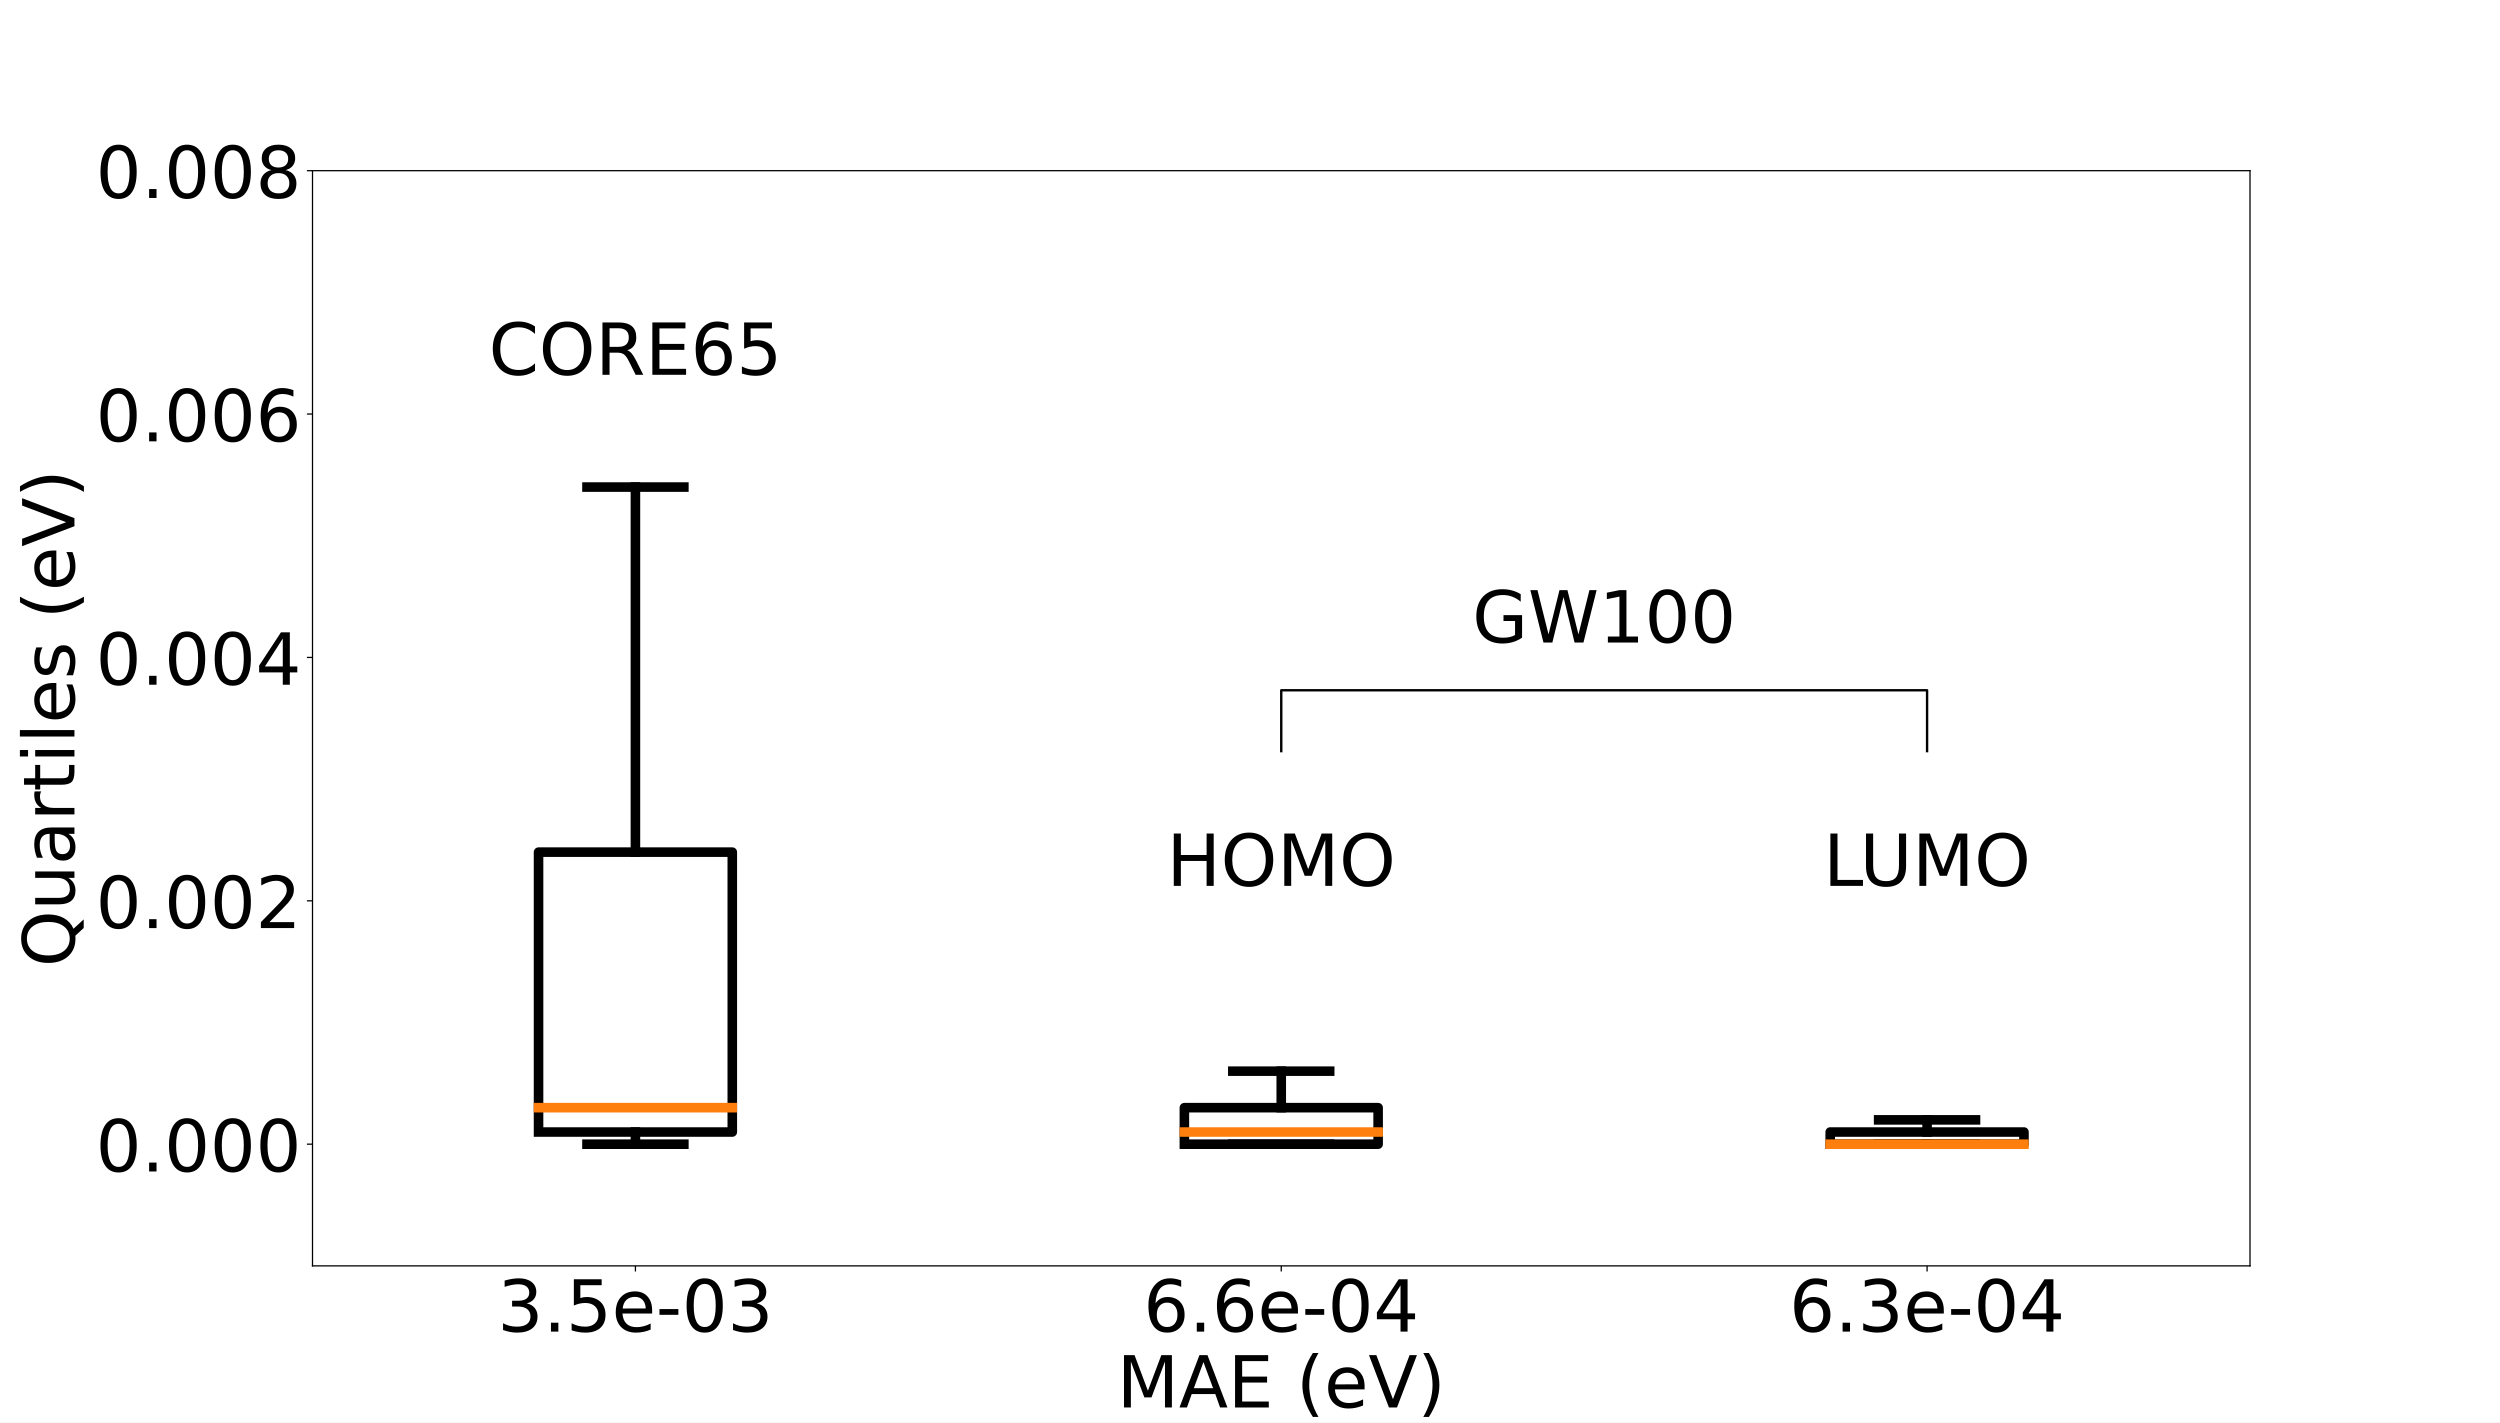
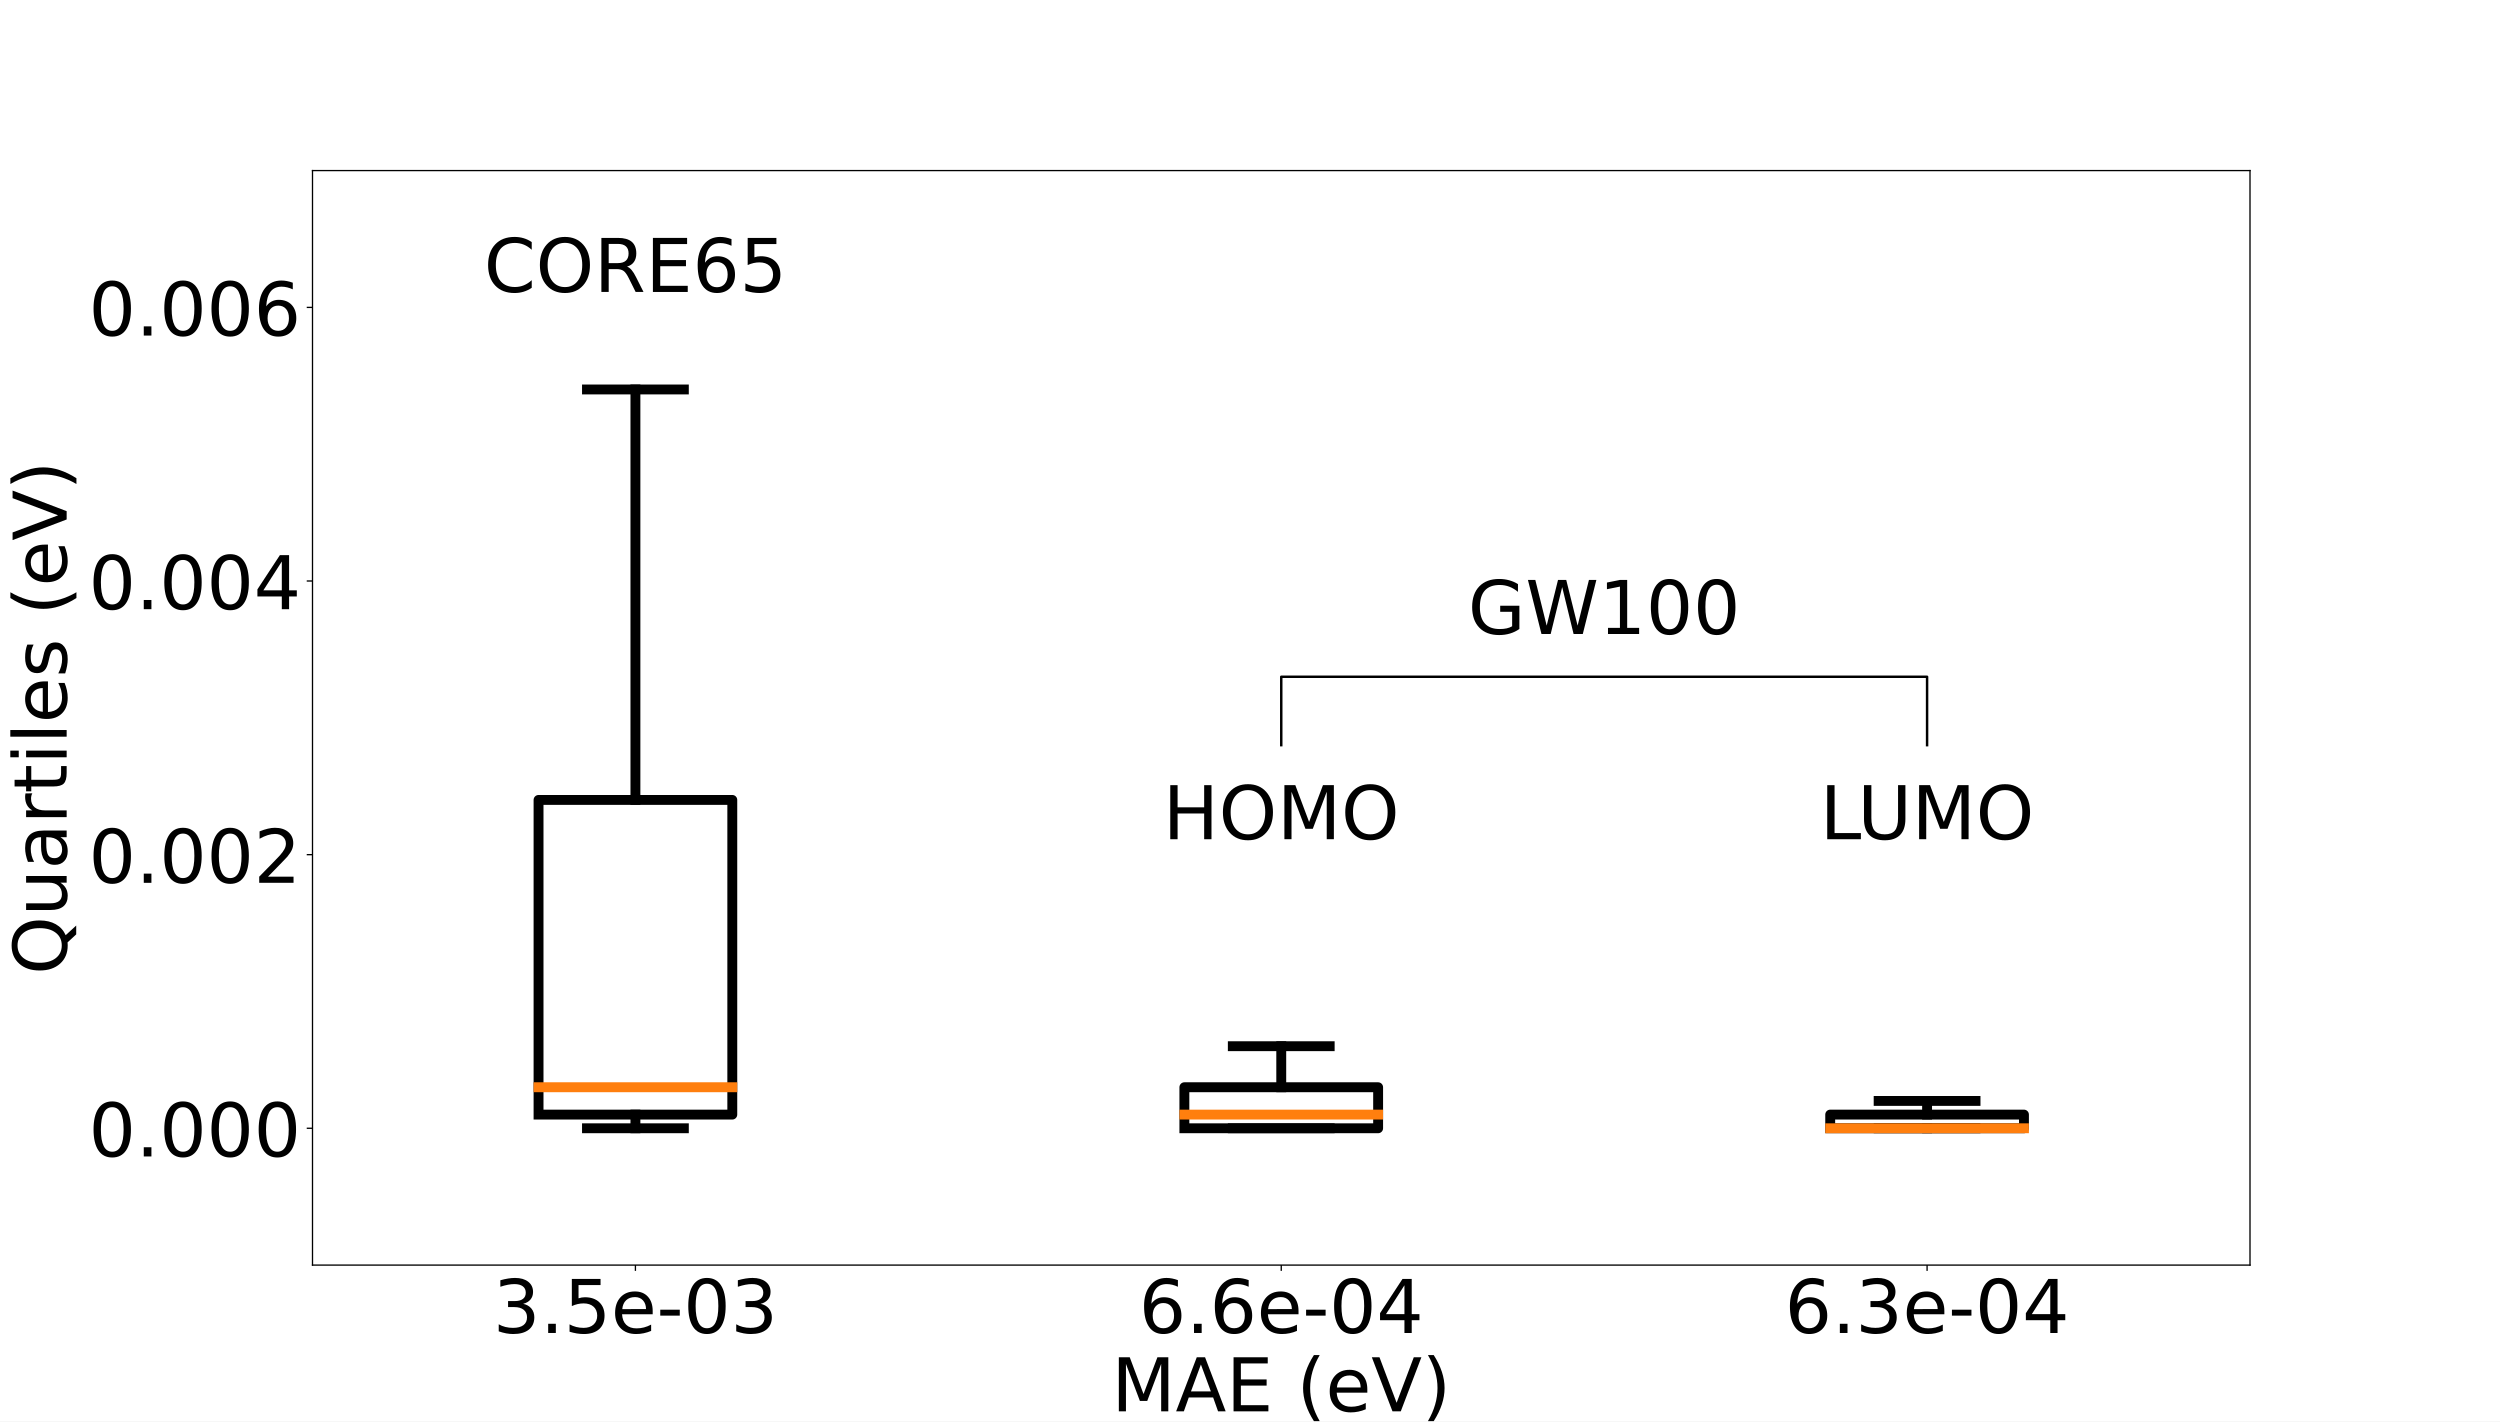
- <svg xmlns="http://www.w3.org/2000/svg" xmlns:xlink="http://www.w3.org/1999/xlink" width="1566.72pt" height="891.36pt" viewBox="0 0 1566.72 891.36" version="1.1">
+ <svg xmlns="http://www.w3.org/2000/svg" xmlns:xlink="http://www.w3.org/1999/xlink" width="1517.04pt" height="862.56pt" viewBox="0 0 1517.04 862.56" version="1.1">
  <defs>
    <style type="text/css">*{stroke-linejoin: round; stroke-linecap: butt}</style>
  </defs>
  <g id="figure_1">
    <g id="patch_1">
-       <path d="M 0 891.36  L 1566.72 891.36  L 1566.72 0  L 0 0  z " style="fill: #ffffff" />
+       <path d="M 0 862.56  L 1517.04 862.56  L 1517.04 0  L 0 0  z " style="fill: #ffffff" />
    </g>
    <g id="axes_1">
      <g id="patch_2">
-         <path d="M 195.84 793.31  L 1410.048 793.31  L 1410.048 106.963  L 195.84 106.963  z " style="fill: #ffffff" />
+         <path d="M 189.63 767.678  L 1365.336 767.678  L 1365.336 103.507  L 189.63 103.507  z " style="fill: #ffffff" />
      </g>
      <g id="matplotlib.axis_1">
        <g id="xtick_1">
          <g id="line2d_1">
            <defs>
-               <path id="m6ff9c2fdd6" d="M 0 0  L 0 3.5  " style="stroke: #000000; stroke-width: 0.8" />
+               <path id="m4f1a65c119" d="M 0 0  L 0 3.5  " style="stroke: #000000; stroke-width: 0.8" />
            </defs>
            <g>
-               <use xlink:href="#m6ff9c2fdd6" x="398.208" y="793.31" style="stroke: #000000; stroke-width: 0.8" />
+               <use xlink:href="#m4f1a65c119" x="385.581" y="767.678" style="stroke: #000000; stroke-width: 0.8" />
            </g>
          </g>
          <g id="text_1">
-             <g transform="translate(311.8326 834.5034)scale(0.45 -0.45)">
+             <g transform="translate(299.2056 808.8714)scale(0.45 -0.45)">
              <defs>
                <path id="DejaVuSans-33" d="M 2597 2516  Q 3050 2419 3304 2112  Q 3559 1806 3559 1356  Q 3559 666 3084 287  Q 2609 -91 1734 -91  Q 1441 -91 1130 -33  Q 819 25 488 141  L 488 750  Q 750 597 1062 519  Q 1375 441 1716 441  Q 2309 441 2620 675  Q 2931 909 2931 1356  Q 2931 1769 2642 2001  Q 2353 2234 1838 2234  L 1294 2234  L 1294 2753  L 1863 2753  Q 2328 2753 2575 2939  Q 2822 3125 2822 3475  Q 2822 3834 2567 4026  Q 2313 4219 1838 4219  Q 1578 4219 1281 4162  Q 984 4106 628 3988  L 628 4550  Q 988 4650 1302 4700  Q 1616 4750 1894 4750  Q 2613 4750 3031 4423  Q 3450 4097 3450 3541  Q 3450 3153 3228 2886  Q 3006 2619 2597 2516  z " transform="scale(0.015625)" />
                <path id="DejaVuSans-2e" d="M 684 794  L 1344 794  L 1344 0  L 684 0  L 684 794  z " transform="scale(0.015625)" />
                <path id="DejaVuSans-35" d="M 691 4666  L 3169 4666  L 3169 4134  L 1269 4134  L 1269 2991  Q 1406 3038 1543 3061  Q 1681 3084 1819 3084  Q 2600 3084 3056 2656  Q 3513 2228 3513 1497  Q 3513 744 3044 326  Q 2575 -91 1722 -91  Q 1428 -91 1123 -41  Q 819 9 494 109  L 494 744  Q 775 591 1075 516  Q 1375 441 1709 441  Q 2250 441 2565 725  Q 2881 1009 2881 1497  Q 2881 1984 2565 2268  Q 2250 2553 1709 2553  Q 1456 2553 1204 2497  Q 953 2441 691 2322  L 691 4666  z " transform="scale(0.015625)" />
                <path id="DejaVuSans-65" d="M 3597 1894  L 3597 1613  L 953 1613  Q 991 1019 1311 708  Q 1631 397 2203 397  Q 2534 397 2845 478  Q 3156 559 3463 722  L 3463 178  Q 3153 47 2828 -22  Q 2503 -91 2169 -91  Q 1331 -91 842 396  Q 353 884 353 1716  Q 353 2575 817 3079  Q 1281 3584 2069 3584  Q 2775 3584 3186 3129  Q 3597 2675 3597 1894  z M 3022 2063  Q 3016 2534 2758 2815  Q 2500 3097 2075 3097  Q 1594 3097 1305 2825  Q 1016 2553 972 2059  L 3022 2063  z " transform="scale(0.015625)" />
                <path id="DejaVuSans-2d" d="M 313 2009  L 1997 2009  L 1997 1497  L 313 1497  L 313 2009  z " transform="scale(0.015625)" />
                <path id="DejaVuSans-30" d="M 2034 4250  Q 1547 4250 1301 3770  Q 1056 3291 1056 2328  Q 1056 1369 1301 889  Q 1547 409 2034 409  Q 2525 409 2770 889  Q 3016 1369 3016 2328  Q 3016 3291 2770 3770  Q 2525 4250 2034 4250  z M 2034 4750  Q 2819 4750 3233 4129  Q 3647 3509 3647 2328  Q 3647 1150 3233 529  Q 2819 -91 2034 -91  Q 1250 -91 836 529  Q 422 1150 422 2328  Q 422 3509 836 4129  Q 1250 4750 2034 4750  z " transform="scale(0.015625)" />
              </defs>
              <use xlink:href="#DejaVuSans-33" />
              <use xlink:href="#DejaVuSans-2e" x="63.623" />
              <use xlink:href="#DejaVuSans-35" x="95.41" />
              <use xlink:href="#DejaVuSans-65" x="159.033" />
              <use xlink:href="#DejaVuSans-2d" x="220.557" />
              <use xlink:href="#DejaVuSans-30" x="256.641" />
              <use xlink:href="#DejaVuSans-33" x="320.264" />
            </g>
          </g>
        </g>
        <g id="xtick_2">
          <g id="line2d_2">
            <g>
-               <use xlink:href="#m6ff9c2fdd6" x="802.944" y="793.31" style="stroke: #000000; stroke-width: 0.8" />
+               <use xlink:href="#m4f1a65c119" x="777.483" y="767.678" style="stroke: #000000; stroke-width: 0.8" />
            </g>
          </g>
          <g id="text_2">
-             <g transform="translate(716.5686 834.5034)scale(0.45 -0.45)">
+             <g transform="translate(691.1076 808.8714)scale(0.45 -0.45)">
              <defs>
                <path id="DejaVuSans-36" d="M 2113 2584  Q 1688 2584 1439 2293  Q 1191 2003 1191 1497  Q 1191 994 1439 701  Q 1688 409 2113 409  Q 2538 409 2786 701  Q 3034 994 3034 1497  Q 3034 2003 2786 2293  Q 2538 2584 2113 2584  z M 3366 4563  L 3366 3988  Q 3128 4100 2886 4159  Q 2644 4219 2406 4219  Q 1781 4219 1451 3797  Q 1122 3375 1075 2522  Q 1259 2794 1537 2939  Q 1816 3084 2150 3084  Q 2853 3084 3261 2657  Q 3669 2231 3669 1497  Q 3669 778 3244 343  Q 2819 -91 2113 -91  Q 1303 -91 875 529  Q 447 1150 447 2328  Q 447 3434 972 4092  Q 1497 4750 2381 4750  Q 2619 4750 2861 4703  Q 3103 4656 3366 4563  z " transform="scale(0.015625)" />
                <path id="DejaVuSans-34" d="M 2419 4116  L 825 1625  L 2419 1625  L 2419 4116  z M 2253 4666  L 3047 4666  L 3047 1625  L 3713 1625  L 3713 1100  L 3047 1100  L 3047 0  L 2419 0  L 2419 1100  L 313 1100  L 313 1709  L 2253 4666  z " transform="scale(0.015625)" />
              </defs>
              <use xlink:href="#DejaVuSans-36" />
              <use xlink:href="#DejaVuSans-2e" x="63.623" />
              <use xlink:href="#DejaVuSans-36" x="95.41" />
              <use xlink:href="#DejaVuSans-65" x="159.033" />
              <use xlink:href="#DejaVuSans-2d" x="220.557" />
              <use xlink:href="#DejaVuSans-30" x="256.641" />
              <use xlink:href="#DejaVuSans-34" x="320.264" />
            </g>
          </g>
        </g>
        <g id="xtick_3">
          <g id="line2d_3">
            <g>
-               <use xlink:href="#m6ff9c2fdd6" x="1207.68" y="793.31" style="stroke: #000000; stroke-width: 0.8" />
+               <use xlink:href="#m4f1a65c119" x="1169.385" y="767.678" style="stroke: #000000; stroke-width: 0.8" />
            </g>
          </g>
          <g id="text_3">
-             <g transform="translate(1121.305 834.5034)scale(0.45 -0.45)">
+             <g transform="translate(1083.01 808.8714)scale(0.45 -0.45)">
              <use xlink:href="#DejaVuSans-36" />
              <use xlink:href="#DejaVuSans-2e" x="63.623" />
              <use xlink:href="#DejaVuSans-33" x="95.41" />
              <use xlink:href="#DejaVuSans-65" x="159.033" />
              <use xlink:href="#DejaVuSans-2d" x="220.557" />
              <use xlink:href="#DejaVuSans-30" x="256.641" />
              <use xlink:href="#DejaVuSans-34" x="320.264" />
            </g>
          </g>
        </g>
        <g id="text_4">
-           <g transform="translate(699.9784 882.0549)scale(0.45 -0.45)">
+           <g transform="translate(674.5174 856.4229)scale(0.45 -0.45)">
            <defs>
              <path id="DejaVuSans-4d" d="M 628 4666  L 1569 4666  L 2759 1491  L 3956 4666  L 4897 4666  L 4897 0  L 4281 0  L 4281 4097  L 3078 897  L 2444 897  L 1241 4097  L 1241 0  L 628 0  L 628 4666  z " transform="scale(0.015625)" />
              <path id="DejaVuSans-41" d="M 2188 4044  L 1331 1722  L 3047 1722  L 2188 4044  z M 1831 4666  L 2547 4666  L 4325 0  L 3669 0  L 3244 1197  L 1141 1197  L 716 0  L 50 0  L 1831 4666  z " transform="scale(0.015625)" />
              <path id="DejaVuSans-45" d="M 628 4666  L 3578 4666  L 3578 4134  L 1259 4134  L 1259 2753  L 3481 2753  L 3481 2222  L 1259 2222  L 1259 531  L 3634 531  L 3634 0  L 628 0  L 628 4666  z " transform="scale(0.015625)" />
              <path id="DejaVuSans-20" transform="scale(0.015625)" />
              <path id="DejaVuSans-28" d="M 1984 4856  Q 1566 4138 1362 3434  Q 1159 2731 1159 2009  Q 1159 1288 1364 580  Q 1569 -128 1984 -844  L 1484 -844  Q 1016 -109 783 600  Q 550 1309 550 2009  Q 550 2706 781 3412  Q 1013 4119 1484 4856  L 1984 4856  z " transform="scale(0.015625)" />
              <path id="DejaVuSans-56" d="M 1831 0  L 50 4666  L 709 4666  L 2188 738  L 3669 4666  L 4325 4666  L 2547 0  L 1831 0  z " transform="scale(0.015625)" />
              <path id="DejaVuSans-29" d="M 513 4856  L 1013 4856  Q 1481 4119 1714 3412  Q 1947 2706 1947 2009  Q 1947 1309 1714 600  Q 1481 -109 1013 -844  L 513 -844  Q 928 -128 1133 580  Q 1338 1288 1338 2009  Q 1338 2731 1133 3434  Q 928 4138 513 4856  z " transform="scale(0.015625)" />
            </defs>
            <use xlink:href="#DejaVuSans-4d" />
            <use xlink:href="#DejaVuSans-41" x="86.279" />
            <use xlink:href="#DejaVuSans-45" x="154.688" />
            <use xlink:href="#DejaVuSans-20" x="217.871" />
            <use xlink:href="#DejaVuSans-28" x="249.658" />
            <use xlink:href="#DejaVuSans-65" x="288.672" />
            <use xlink:href="#DejaVuSans-56" x="350.195" />
            <use xlink:href="#DejaVuSans-29" x="418.604" />
          </g>
        </g>
      </g>
      <g id="matplotlib.axis_2">
        <g id="ytick_1">
          <g id="line2d_4">
            <defs>
-               <path id="m1a4dc156dc" d="M 0 0  L -3.5 0  " style="stroke: #000000; stroke-width: 0.8" />
+               <path id="m603272cc71" d="M 0 0  L -3.5 0  " style="stroke: #000000; stroke-width: 0.8" />
            </defs>
            <g>
-               <use xlink:href="#m1a4dc156dc" x="195.84" y="717.05" style="stroke: #000000; stroke-width: 0.8" />
+               <use xlink:href="#m603272cc71" x="189.63" y="684.657" style="stroke: #000000; stroke-width: 0.8" />
            </g>
          </g>
          <g id="text_5">
-             <g transform="translate(60.01344 734.1461)scale(0.45 -0.45)">
+             <g transform="translate(53.80344 701.7535)scale(0.45 -0.45)">
              <use xlink:href="#DejaVuSans-30" />
              <use xlink:href="#DejaVuSans-2e" x="63.623" />
              <use xlink:href="#DejaVuSans-30" x="95.41" />
              <use xlink:href="#DejaVuSans-30" x="159.033" />
              <use xlink:href="#DejaVuSans-30" x="222.656" />
            </g>
          </g>
        </g>
        <g id="ytick_2">
          <g id="line2d_5">
            <g>
-               <use xlink:href="#m1a4dc156dc" x="195.84" y="564.528" style="stroke: #000000; stroke-width: 0.8" />
+               <use xlink:href="#m603272cc71" x="189.63" y="518.614" style="stroke: #000000; stroke-width: 0.8" />
            </g>
          </g>
          <g id="text_6">
-             <g transform="translate(60.01344 581.6245)scale(0.45 -0.45)">
+             <g transform="translate(53.80344 535.7107)scale(0.45 -0.45)">
              <defs>
                <path id="DejaVuSans-32" d="M 1228 531  L 3431 531  L 3431 0  L 469 0  L 469 531  Q 828 903 1448 1529  Q 2069 2156 2228 2338  Q 2531 2678 2651 2914  Q 2772 3150 2772 3378  Q 2772 3750 2511 3984  Q 2250 4219 1831 4219  Q 1534 4219 1204 4116  Q 875 4013 500 3803  L 500 4441  Q 881 4594 1212 4672  Q 1544 4750 1819 4750  Q 2544 4750 2975 4387  Q 3406 4025 3406 3419  Q 3406 3131 3298 2873  Q 3191 2616 2906 2266  Q 2828 2175 2409 1742  Q 1991 1309 1228 531  z " transform="scale(0.015625)" />
              </defs>
              <use xlink:href="#DejaVuSans-30" />
              <use xlink:href="#DejaVuSans-2e" x="63.623" />
              <use xlink:href="#DejaVuSans-30" x="95.41" />
              <use xlink:href="#DejaVuSans-30" x="159.033" />
              <use xlink:href="#DejaVuSans-32" x="222.656" />
            </g>
          </g>
        </g>
        <g id="ytick_3">
          <g id="line2d_6">
            <g>
-               <use xlink:href="#m1a4dc156dc" x="195.84" y="412.006" style="stroke: #000000; stroke-width: 0.8" />
+               <use xlink:href="#m603272cc71" x="189.63" y="352.571" style="stroke: #000000; stroke-width: 0.8" />
            </g>
          </g>
          <g id="text_7">
-             <g transform="translate(60.01344 429.1029)scale(0.45 -0.45)">
+             <g transform="translate(53.80344 369.6679)scale(0.45 -0.45)">
              <use xlink:href="#DejaVuSans-30" />
              <use xlink:href="#DejaVuSans-2e" x="63.623" />
              <use xlink:href="#DejaVuSans-30" x="95.41" />
              <use xlink:href="#DejaVuSans-30" x="159.033" />
              <use xlink:href="#DejaVuSans-34" x="222.656" />
            </g>
          </g>
        </g>
        <g id="ytick_4">
          <g id="line2d_7">
            <g>
-               <use xlink:href="#m1a4dc156dc" x="195.84" y="259.485" style="stroke: #000000; stroke-width: 0.8" />
+               <use xlink:href="#m603272cc71" x="189.63" y="186.529" style="stroke: #000000; stroke-width: 0.8" />
            </g>
          </g>
          <g id="text_8">
-             <g transform="translate(60.01344 276.5813)scale(0.45 -0.45)">
+             <g transform="translate(53.80344 203.6251)scale(0.45 -0.45)">
              <use xlink:href="#DejaVuSans-30" />
              <use xlink:href="#DejaVuSans-2e" x="63.623" />
              <use xlink:href="#DejaVuSans-30" x="95.41" />
              <use xlink:href="#DejaVuSans-30" x="159.033" />
              <use xlink:href="#DejaVuSans-36" x="222.656" />
            </g>
          </g>
        </g>
-         <g id="ytick_5">
-           <g id="line2d_8">
-             <g>
-               <use xlink:href="#m1a4dc156dc" x="195.84" y="106.963" style="stroke: #000000; stroke-width: 0.8" />
-             </g>
-           </g>
-           <g id="text_9">
-             <g transform="translate(60.01344 124.0597)scale(0.45 -0.45)">
-               <defs>
-                 <path id="DejaVuSans-38" d="M 2034 2216  Q 1584 2216 1326 1975  Q 1069 1734 1069 1313  Q 1069 891 1326 650  Q 1584 409 2034 409  Q 2484 409 2743 651  Q 3003 894 3003 1313  Q 3003 1734 2745 1975  Q 2488 2216 2034 2216  z M 1403 2484  Q 997 2584 770 2862  Q 544 3141 544 3541  Q 544 4100 942 4425  Q 1341 4750 2034 4750  Q 2731 4750 3128 4425  Q 3525 4100 3525 3541  Q 3525 3141 3298 2862  Q 3072 2584 2669 2484  Q 3125 2378 3379 2068  Q 3634 1759 3634 1313  Q 3634 634 3220 271  Q 2806 -91 2034 -91  Q 1263 -91 848 271  Q 434 634 434 1313  Q 434 1759 690 2068  Q 947 2378 1403 2484  z M 1172 3481  Q 1172 3119 1398 2916  Q 1625 2713 2034 2713  Q 2441 2713 2670 2916  Q 2900 3119 2900 3481  Q 2900 3844 2670 4047  Q 2441 4250 2034 4250  Q 1625 4250 1398 4047  Q 1172 3844 1172 3481  z " transform="scale(0.015625)" />
-               </defs>
-               <use xlink:href="#DejaVuSans-30" />
-               <use xlink:href="#DejaVuSans-2e" x="63.623" />
-               <use xlink:href="#DejaVuSans-30" x="95.41" />
-               <use xlink:href="#DejaVuSans-30" x="159.033" />
-               <use xlink:href="#DejaVuSans-38" x="222.656" />
-             </g>
-           </g>
-         </g>
-         <g id="text_10">
-           <g transform="translate(46.65484 605.9774)rotate(-90)scale(0.45 -0.45)">
+         <g id="text_9">
+           <g transform="translate(40.44484 591.4334)rotate(-90)scale(0.45 -0.45)">
            <defs>
              <path id="DejaVuSans-51" d="M 2522 4238  Q 1834 4238 1429 3725  Q 1025 3213 1025 2328  Q 1025 1447 1429 934  Q 1834 422 2522 422  Q 3209 422 3611 934  Q 4013 1447 4013 2328  Q 4013 3213 3611 3725  Q 3209 4238 2522 4238  z M 3406 84  L 4238 -825  L 3475 -825  L 2784 -78  Q 2681 -84 2626 -87  Q 2572 -91 2522 -91  Q 1538 -91 948 567  Q 359 1225 359 2328  Q 359 3434 948 4092  Q 1538 4750 2522 4750  Q 3503 4750 4090 4092  Q 4678 3434 4678 2328  Q 4678 1516 4351 937  Q 4025 359 3406 84  z " transform="scale(0.015625)" />
              <path id="DejaVuSans-75" d="M 544 1381  L 544 3500  L 1119 3500  L 1119 1403  Q 1119 906 1312 657  Q 1506 409 1894 409  Q 2359 409 2629 706  Q 2900 1003 2900 1516  L 2900 3500  L 3475 3500  L 3475 0  L 2900 0  L 2900 538  Q 2691 219 2414 64  Q 2138 -91 1772 -91  Q 1169 -91 856 284  Q 544 659 544 1381  z M 1991 3584  L 1991 3584  z " transform="scale(0.015625)" />
              <path id="DejaVuSans-61" d="M 2194 1759  Q 1497 1759 1228 1600  Q 959 1441 959 1056  Q 959 750 1161 570  Q 1363 391 1709 391  Q 2188 391 2477 730  Q 2766 1069 2766 1631  L 2766 1759  L 2194 1759  z M 3341 1997  L 3341 0  L 2766 0  L 2766 531  Q 2569 213 2275 61  Q 1981 -91 1556 -91  Q 1019 -91 701 211  Q 384 513 384 1019  Q 384 1609 779 1909  Q 1175 2209 1959 2209  L 2766 2209  L 2766 2266  Q 2766 2663 2505 2880  Q 2244 3097 1772 3097  Q 1472 3097 1187 3025  Q 903 2953 641 2809  L 641 3341  Q 956 3463 1253 3523  Q 1550 3584 1831 3584  Q 2591 3584 2966 3190  Q 3341 2797 3341 1997  z " transform="scale(0.015625)" />
              <path id="DejaVuSans-72" d="M 2631 2963  Q 2534 3019 2420 3045  Q 2306 3072 2169 3072  Q 1681 3072 1420 2755  Q 1159 2438 1159 1844  L 1159 0  L 581 0  L 581 3500  L 1159 3500  L 1159 2956  Q 1341 3275 1631 3429  Q 1922 3584 2338 3584  Q 2397 3584 2469 3576  Q 2541 3569 2628 3553  L 2631 2963  z " transform="scale(0.015625)" />
              <path id="DejaVuSans-74" d="M 1172 4494  L 1172 3500  L 2356 3500  L 2356 3053  L 1172 3053  L 1172 1153  Q 1172 725 1289 603  Q 1406 481 1766 481  L 2356 481  L 2356 0  L 1766 0  Q 1100 0 847 248  Q 594 497 594 1153  L 594 3053  L 172 3053  L 172 3500  L 594 3500  L 594 4494  L 1172 4494  z " transform="scale(0.015625)" />
              <path id="DejaVuSans-69" d="M 603 3500  L 1178 3500  L 1178 0  L 603 0  L 603 3500  z M 603 4863  L 1178 4863  L 1178 4134  L 603 4134  L 603 4863  z " transform="scale(0.015625)" />
              <path id="DejaVuSans-6c" d="M 603 4863  L 1178 4863  L 1178 0  L 603 0  L 603 4863  z " transform="scale(0.015625)" />
              <path id="DejaVuSans-73" d="M 2834 3397  L 2834 2853  Q 2591 2978 2328 3040  Q 2066 3103 1784 3103  Q 1356 3103 1142 2972  Q 928 2841 928 2578  Q 928 2378 1081 2264  Q 1234 2150 1697 2047  L 1894 2003  Q 2506 1872 2764 1633  Q 3022 1394 3022 966  Q 3022 478 2636 193  Q 2250 -91 1575 -91  Q 1294 -91 989 -36  Q 684 19 347 128  L 347 722  Q 666 556 975 473  Q 1284 391 1588 391  Q 1994 391 2212 530  Q 2431 669 2431 922  Q 2431 1156 2273 1281  Q 2116 1406 1581 1522  L 1381 1569  Q 847 1681 609 1914  Q 372 2147 372 2553  Q 372 3047 722 3315  Q 1072 3584 1716 3584  Q 2034 3584 2315 3537  Q 2597 3491 2834 3397  z " transform="scale(0.015625)" />
            </defs>
            <use xlink:href="#DejaVuSans-51" />
            <use xlink:href="#DejaVuSans-75" x="78.711" />
            <use xlink:href="#DejaVuSans-61" x="142.09" />
            <use xlink:href="#DejaVuSans-72" x="203.369" />
            <use xlink:href="#DejaVuSans-74" x="244.482" />
            <use xlink:href="#DejaVuSans-69" x="283.691" />
            <use xlink:href="#DejaVuSans-6c" x="311.475" />
            <use xlink:href="#DejaVuSans-65" x="339.258" />
            <use xlink:href="#DejaVuSans-73" x="400.781" />
            <use xlink:href="#DejaVuSans-20" x="452.881" />
            <use xlink:href="#DejaVuSans-28" x="484.668" />
            <use xlink:href="#DejaVuSans-65" x="523.682" />
            <use xlink:href="#DejaVuSans-56" x="585.205" />
            <use xlink:href="#DejaVuSans-29" x="653.613" />
          </g>
        </g>
      </g>
+       <g id="line2d_8">
+         <path d="M 326.796 676.355  L 444.366 676.355  L 444.366 485.406  L 326.796 485.406  L 326.796 676.355  " clip-path="url(#p7ae014bb29)" style="fill: none; stroke: #000000; stroke-width: 6; stroke-linecap: square" />
+       </g>
      <g id="line2d_9">
-         <path d="M 337.498 709.424  L 458.918 709.424  L 458.918 534.024  L 337.498 534.024  L 337.498 709.424  " clip-path="url(#p8a68ec5770)" style="fill: none; stroke: #000000; stroke-width: 6; stroke-linecap: square" />
+         <path d="M 385.581 676.355  L 385.581 684.657  " clip-path="url(#p7ae014bb29)" style="fill: none; stroke: #000000; stroke-width: 6; stroke-linecap: square" />
      </g>
      <g id="line2d_10">
-         <path d="M 398.208 709.424  L 398.208 717.05  " clip-path="url(#p8a68ec5770)" style="fill: none; stroke: #000000; stroke-width: 6; stroke-linecap: square" />
+         <path d="M 385.581 485.406  L 385.581 236.341  " clip-path="url(#p7ae014bb29)" style="fill: none; stroke: #000000; stroke-width: 6; stroke-linecap: square" />
      </g>
      <g id="line2d_11">
-         <path d="M 398.208 534.024  L 398.208 305.241  " clip-path="url(#p8a68ec5770)" style="fill: none; stroke: #000000; stroke-width: 6; stroke-linecap: square" />
+         <path d="M 356.188 684.657  L 414.974 684.657  " clip-path="url(#p7ae014bb29)" style="fill: none; stroke: #000000; stroke-width: 6; stroke-linecap: square" />
      </g>
      <g id="line2d_12">
-         <path d="M 367.853 717.05  L 428.563 717.05  " clip-path="url(#p8a68ec5770)" style="fill: none; stroke: #000000; stroke-width: 6; stroke-linecap: square" />
+         <path d="M 356.188 236.341  L 414.974 236.341  " clip-path="url(#p7ae014bb29)" style="fill: none; stroke: #000000; stroke-width: 6; stroke-linecap: square" />
      </g>
      <g id="line2d_13">
-         <path d="M 367.853 305.241  L 428.563 305.241  " clip-path="url(#p8a68ec5770)" style="fill: none; stroke: #000000; stroke-width: 6; stroke-linecap: square" />
+         <path d="M 718.698 684.657  L 836.268 684.657  L 836.268 659.751  L 718.698 659.751  L 718.698 684.657  " clip-path="url(#p7ae014bb29)" style="fill: none; stroke: #000000; stroke-width: 6; stroke-linecap: square" />
      </g>
      <g id="line2d_14">
-         <path d="M 742.234 717.05  L 863.654 717.05  L 863.654 694.171  L 742.234 694.171  L 742.234 717.05  " clip-path="url(#p8a68ec5770)" style="fill: none; stroke: #000000; stroke-width: 6; stroke-linecap: square" />
+         <path d="M 777.483 684.657  L 777.483 684.657  " clip-path="url(#p7ae014bb29)" style="fill: none; stroke: #000000; stroke-width: 6; stroke-linecap: square" />
      </g>
      <g id="line2d_15">
-         <path d="M 802.944 717.05  L 802.944 717.05  " clip-path="url(#p8a68ec5770)" style="fill: none; stroke: #000000; stroke-width: 6; stroke-linecap: square" />
+         <path d="M 777.483 659.751  L 777.483 634.844  " clip-path="url(#p7ae014bb29)" style="fill: none; stroke: #000000; stroke-width: 6; stroke-linecap: square" />
      </g>
      <g id="line2d_16">
-         <path d="M 802.944 694.171  L 802.944 671.293  " clip-path="url(#p8a68ec5770)" style="fill: none; stroke: #000000; stroke-width: 6; stroke-linecap: square" />
+         <path d="M 748.09 684.657  L 806.876 684.657  " clip-path="url(#p7ae014bb29)" style="fill: none; stroke: #000000; stroke-width: 6; stroke-linecap: square" />
      </g>
      <g id="line2d_17">
-         <path d="M 772.589 717.05  L 833.299 717.05  " clip-path="url(#p8a68ec5770)" style="fill: none; stroke: #000000; stroke-width: 6; stroke-linecap: square" />
+         <path d="M 748.09 634.844  L 806.876 634.844  " clip-path="url(#p7ae014bb29)" style="fill: none; stroke: #000000; stroke-width: 6; stroke-linecap: square" />
      </g>
      <g id="line2d_18">
-         <path d="M 772.589 671.293  L 833.299 671.293  " clip-path="url(#p8a68ec5770)" style="fill: none; stroke: #000000; stroke-width: 6; stroke-linecap: square" />
+         <path d="M 1110.6 684.657  L 1228.17 684.657  L 1228.17 676.355  L 1110.6 676.355  L 1110.6 684.657  " clip-path="url(#p7ae014bb29)" style="fill: none; stroke: #000000; stroke-width: 6; stroke-linecap: square" />
      </g>
      <g id="line2d_19">
-         <path d="M 1146.97 717.05  L 1268.39 717.05  L 1268.39 709.424  L 1146.97 709.424  L 1146.97 717.05  " clip-path="url(#p8a68ec5770)" style="fill: none; stroke: #000000; stroke-width: 6; stroke-linecap: square" />
+         <path d="M 1169.385 684.657  L 1169.385 684.657  " clip-path="url(#p7ae014bb29)" style="fill: none; stroke: #000000; stroke-width: 6; stroke-linecap: square" />
      </g>
      <g id="line2d_20">
-         <path d="M 1207.68 717.05  L 1207.68 717.05  " clip-path="url(#p8a68ec5770)" style="fill: none; stroke: #000000; stroke-width: 6; stroke-linecap: square" />
+         <path d="M 1169.385 676.355  L 1169.385 668.053  " clip-path="url(#p7ae014bb29)" style="fill: none; stroke: #000000; stroke-width: 6; stroke-linecap: square" />
      </g>
      <g id="line2d_21">
-         <path d="M 1207.68 709.424  L 1207.68 701.797  " clip-path="url(#p8a68ec5770)" style="fill: none; stroke: #000000; stroke-width: 6; stroke-linecap: square" />
+         <path d="M 1139.992 684.657  L 1198.778 684.657  " clip-path="url(#p7ae014bb29)" style="fill: none; stroke: #000000; stroke-width: 6; stroke-linecap: square" />
      </g>
      <g id="line2d_22">
-         <path d="M 1177.325 717.05  L 1238.035 717.05  " clip-path="url(#p8a68ec5770)" style="fill: none; stroke: #000000; stroke-width: 6; stroke-linecap: square" />
+         <path d="M 1139.992 668.053  L 1198.778 668.053  " clip-path="url(#p7ae014bb29)" style="fill: none; stroke: #000000; stroke-width: 6; stroke-linecap: square" />
      </g>
      <g id="line2d_23">
-         <path d="M 1177.325 701.797  L 1238.035 701.797  " clip-path="url(#p8a68ec5770)" style="fill: none; stroke: #000000; stroke-width: 6; stroke-linecap: square" />
+         <path d="M 777.483 452.197  L 777.483 410.686  L 1169.385 410.686  L 1169.385 452.197  " clip-path="url(#p7ae014bb29)" style="fill: none; stroke: #000000; stroke-width: 1.5; stroke-linecap: square" />
      </g>
      <g id="line2d_24">
-         <path d="M 802.944 470.727  L 802.944 432.597  L 1207.68 432.597  L 1207.68 470.727  " clip-path="url(#p8a68ec5770)" style="fill: none; stroke: #000000; stroke-width: 1.5; stroke-linecap: square" />
+         <path d="M 326.796 659.751  L 444.366 659.751  " clip-path="url(#p7ae014bb29)" style="fill: none; stroke: #ff7f0e; stroke-width: 6; stroke-linecap: square" />
      </g>
      <g id="line2d_25">
-         <path d="M 337.498 694.171  L 458.918 694.171  " clip-path="url(#p8a68ec5770)" style="fill: none; stroke: #ff7f0e; stroke-width: 6; stroke-linecap: square" />
+         <path d="M 718.698 676.355  L 836.268 676.355  " clip-path="url(#p7ae014bb29)" style="fill: none; stroke: #ff7f0e; stroke-width: 6; stroke-linecap: square" />
      </g>
      <g id="line2d_26">
-         <path d="M 742.234 709.424  L 863.654 709.424  " clip-path="url(#p8a68ec5770)" style="fill: none; stroke: #ff7f0e; stroke-width: 6; stroke-linecap: square" />
-       </g>
-       <g id="line2d_27">
-         <path d="M 1146.97 717.05  L 1268.39 717.05  " clip-path="url(#p8a68ec5770)" style="fill: none; stroke: #ff7f0e; stroke-width: 6; stroke-linecap: square" />
+         <path d="M 1110.6 684.657  L 1228.17 684.657  " clip-path="url(#p7ae014bb29)" style="fill: none; stroke: #ff7f0e; stroke-width: 6; stroke-linecap: square" />
      </g>
      <g id="patch_3">
-         <path d="M 195.84 793.31  L 195.84 106.963  " style="fill: none; stroke: #000000; stroke-width: 0.8; stroke-linejoin: miter; stroke-linecap: square" />
+         <path d="M 189.63 767.678  L 189.63 103.507  " style="fill: none; stroke: #000000; stroke-width: 0.8; stroke-linejoin: miter; stroke-linecap: square" />
      </g>
      <g id="patch_4">
-         <path d="M 1410.048 793.31  L 1410.048 106.963  " style="fill: none; stroke: #000000; stroke-width: 0.8; stroke-linejoin: miter; stroke-linecap: square" />
+         <path d="M 1365.336 767.678  L 1365.336 103.507  " style="fill: none; stroke: #000000; stroke-width: 0.8; stroke-linejoin: miter; stroke-linecap: square" />
      </g>
      <g id="patch_5">
-         <path d="M 195.84 793.31  L 1410.048 793.31  " style="fill: none; stroke: #000000; stroke-width: 0.8; stroke-linejoin: miter; stroke-linecap: square" />
+         <path d="M 189.63 767.678  L 1365.336 767.678  " style="fill: none; stroke: #000000; stroke-width: 0.8; stroke-linejoin: miter; stroke-linecap: square" />
      </g>
      <g id="patch_6">
-         <path d="M 195.84 106.963  L 1410.048 106.963  " style="fill: none; stroke: #000000; stroke-width: 0.8; stroke-linejoin: miter; stroke-linecap: square" />
-       </g>
-       <g id="text_11">
-         <g transform="translate(306.3025 234.874)scale(0.45 -0.45)">
+         <path d="M 189.63 103.507  L 1365.336 103.507  " style="fill: none; stroke: #000000; stroke-width: 0.8; stroke-linejoin: miter; stroke-linecap: square" />
+       </g>
+       <g id="text_10">
+         <g transform="translate(293.6755 177.17)scale(0.45 -0.45)">
          <defs>
            <path id="DejaVuSans-43" d="M 4122 4306  L 4122 3641  Q 3803 3938 3442 4084  Q 3081 4231 2675 4231  Q 1875 4231 1450 3742  Q 1025 3253 1025 2328  Q 1025 1406 1450 917  Q 1875 428 2675 428  Q 3081 428 3442 575  Q 3803 722 4122 1019  L 4122 359  Q 3791 134 3420 21  Q 3050 -91 2638 -91  Q 1578 -91 968 557  Q 359 1206 359 2328  Q 359 3453 968 4101  Q 1578 4750 2638 4750  Q 3056 4750 3426 4639  Q 3797 4528 4122 4306  z " transform="scale(0.015625)" />
            <path id="DejaVuSans-4f" d="M 2522 4238  Q 1834 4238 1429 3725  Q 1025 3213 1025 2328  Q 1025 1447 1429 934  Q 1834 422 2522 422  Q 3209 422 3611 934  Q 4013 1447 4013 2328  Q 4013 3213 3611 3725  Q 3209 4238 2522 4238  z M 2522 4750  Q 3503 4750 4090 4092  Q 4678 3434 4678 2328  Q 4678 1225 4090 567  Q 3503 -91 2522 -91  Q 1538 -91 948 565  Q 359 1222 359 2328  Q 359 3434 948 4092  Q 1538 4750 2522 4750  z " transform="scale(0.015625)" />
            <path id="DejaVuSans-52" d="M 2841 2188  Q 3044 2119 3236 1894  Q 3428 1669 3622 1275  L 4263 0  L 3584 0  L 2988 1197  Q 2756 1666 2539 1819  Q 2322 1972 1947 1972  L 1259 1972  L 1259 0  L 628 0  L 628 4666  L 2053 4666  Q 2853 4666 3247 4331  Q 3641 3997 3641 3322  Q 3641 2881 3436 2590  Q 3231 2300 2841 2188  z M 1259 4147  L 1259 2491  L 2053 2491  Q 2509 2491 2742 2702  Q 2975 2913 2975 3322  Q 2975 3731 2742 3939  Q 2509 4147 2053 4147  L 1259 4147  z " transform="scale(0.015625)" />
          </defs>
          <use xlink:href="#DejaVuSans-43" />
          <use xlink:href="#DejaVuSans-4f" x="69.824" />
          <use xlink:href="#DejaVuSans-52" x="148.535" />
          <use xlink:href="#DejaVuSans-45" x="218.018" />
          <use xlink:href="#DejaVuSans-36" x="281.201" />
          <use xlink:href="#DejaVuSans-35" x="344.824" />
        </g>
      </g>
-       <g id="text_12">
-         <g transform="translate(922.6843 402.6478)scale(0.45 -0.45)">
+       <g id="text_11">
+         <g transform="translate(890.8063 384.7235)scale(0.45 -0.45)">
          <defs>
            <path id="DejaVuSans-47" d="M 3809 666  L 3809 1919  L 2778 1919  L 2778 2438  L 4434 2438  L 4434 434  Q 4069 175 3628 42  Q 3188 -91 2688 -91  Q 1594 -91 976 548  Q 359 1188 359 2328  Q 359 3472 976 4111  Q 1594 4750 2688 4750  Q 3144 4750 3555 4637  Q 3966 4525 4313 4306  L 4313 3634  Q 3963 3931 3569 4081  Q 3175 4231 2741 4231  Q 1884 4231 1454 3753  Q 1025 3275 1025 2328  Q 1025 1384 1454 906  Q 1884 428 2741 428  Q 3075 428 3337 486  Q 3600 544 3809 666  z " transform="scale(0.015625)" />
            <path id="DejaVuSans-57" d="M 213 4666  L 850 4666  L 1831 722  L 2809 4666  L 3519 4666  L 4500 722  L 5478 4666  L 6119 4666  L 4947 0  L 4153 0  L 3169 4050  L 2175 0  L 1381 0  L 213 4666  z " transform="scale(0.015625)" />
            <path id="DejaVuSans-31" d="M 794 531  L 1825 531  L 1825 4091  L 703 3866  L 703 4441  L 1819 4666  L 2450 4666  L 2450 531  L 3481 531  L 3481 0  L 794 0  L 794 531  z " transform="scale(0.015625)" />
          </defs>
          <use xlink:href="#DejaVuSans-47" />
          <use xlink:href="#DejaVuSans-57" x="77.49" />
          <use xlink:href="#DejaVuSans-31" x="176.367" />
          <use xlink:href="#DejaVuSans-30" x="239.99" />
          <use xlink:href="#DejaVuSans-30" x="303.613" />
        </g>
      </g>
-       <g id="text_13">
-         <g transform="translate(731.1866 555.1694)scale(0.45 -0.45)">
+       <g id="text_12">
+         <g transform="translate(705.7256 509.2556)scale(0.45 -0.45)">
          <defs>
            <path id="DejaVuSans-48" d="M 628 4666  L 1259 4666  L 1259 2753  L 3553 2753  L 3553 4666  L 4184 4666  L 4184 0  L 3553 0  L 3553 2222  L 1259 2222  L 1259 0  L 628 0  L 628 4666  z " transform="scale(0.015625)" />
          </defs>
          <use xlink:href="#DejaVuSans-48" />
          <use xlink:href="#DejaVuSans-4f" x="75.195" />
          <use xlink:href="#DejaVuSans-4d" x="153.906" />
          <use xlink:href="#DejaVuSans-4f" x="240.186" />
        </g>
      </g>
-       <g id="text_14">
-         <g transform="translate(1142.676 555.1694)scale(0.45 -0.45)">
+       <g id="text_13">
+         <g transform="translate(1104.381 509.2556)scale(0.45 -0.45)">
          <defs>
            <path id="DejaVuSans-4c" d="M 628 4666  L 1259 4666  L 1259 531  L 3531 531  L 3531 0  L 628 0  L 628 4666  z " transform="scale(0.015625)" />
            <path id="DejaVuSans-55" d="M 556 4666  L 1191 4666  L 1191 1831  Q 1191 1081 1462 751  Q 1734 422 2344 422  Q 2950 422 3222 751  Q 3494 1081 3494 1831  L 3494 4666  L 4128 4666  L 4128 1753  Q 4128 841 3676 375  Q 3225 -91 2344 -91  Q 1459 -91 1007 375  Q 556 841 556 1753  L 556 4666  z " transform="scale(0.015625)" />
          </defs>
          <use xlink:href="#DejaVuSans-4c" />
          <use xlink:href="#DejaVuSans-55" x="50.713" />
          <use xlink:href="#DejaVuSans-4d" x="123.906" />
          <use xlink:href="#DejaVuSans-4f" x="210.186" />
        </g>
      </g>
    </g>
  </g>
  <defs>
-     <clipPath id="p8a68ec5770">
-       <rect x="195.84" y="106.963" width="1214.208" height="686.347" />
+     <clipPath id="p7ae014bb29">
+       <rect x="189.63" y="103.507" width="1175.706" height="664.171" />
    </clipPath>
  </defs>
</svg>
